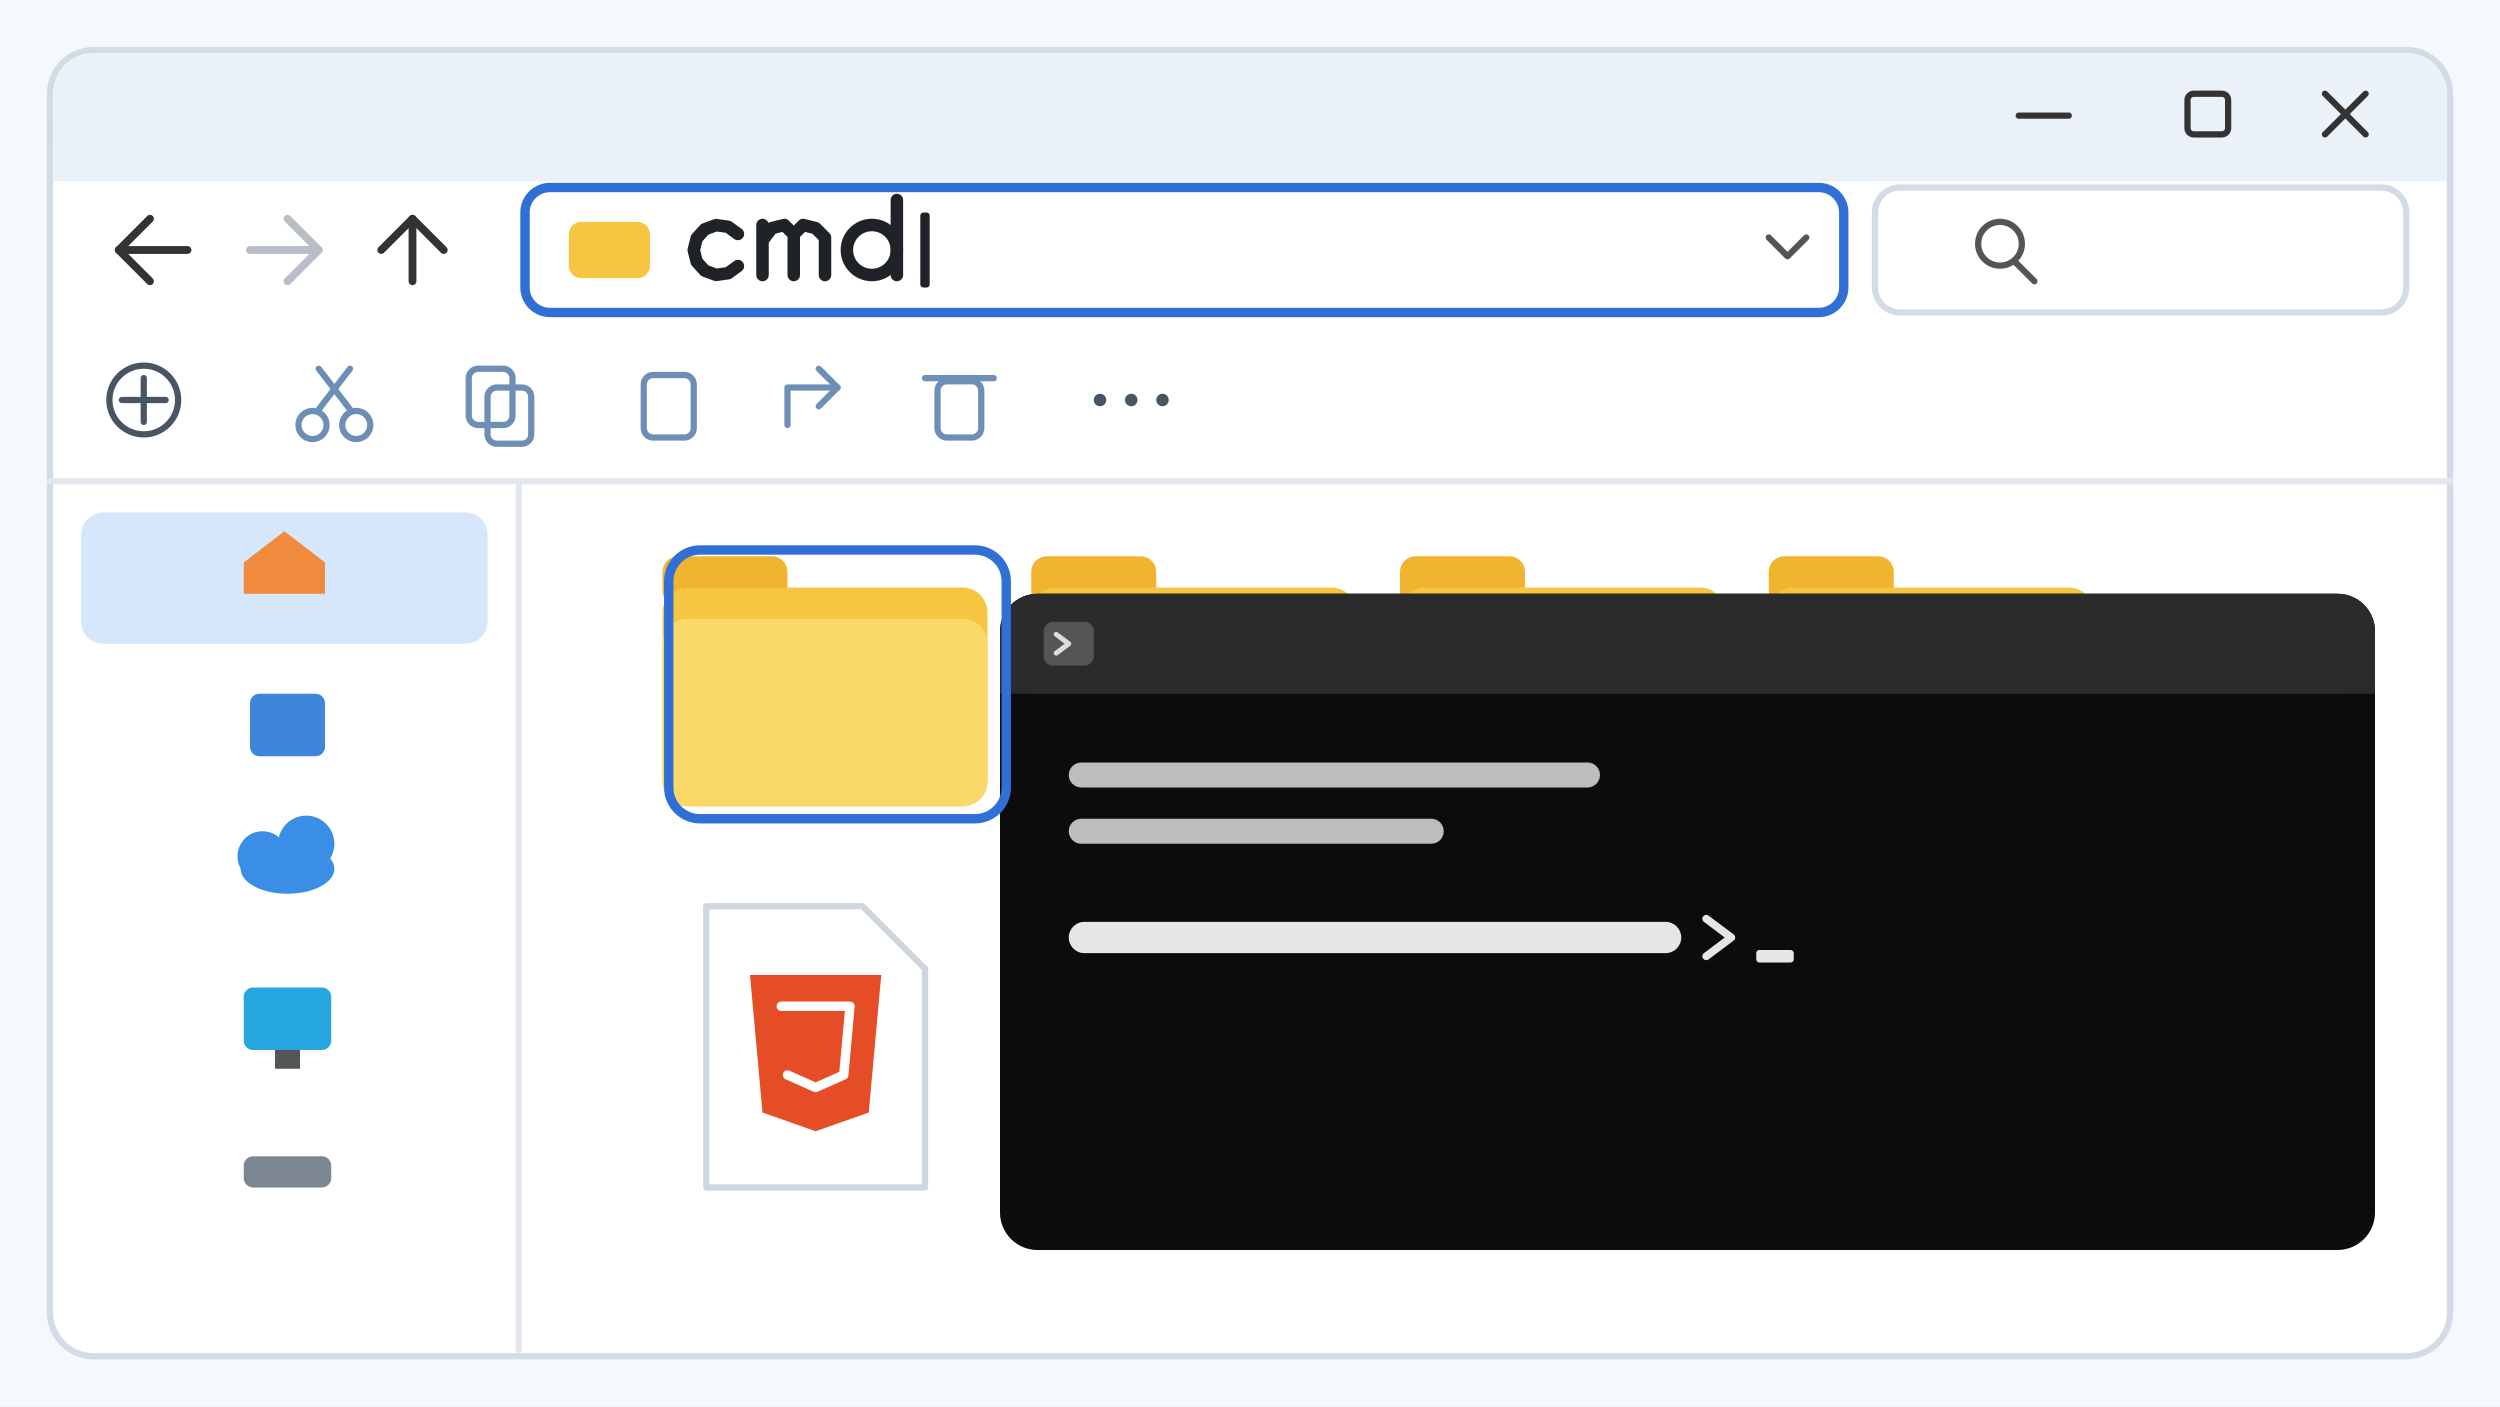
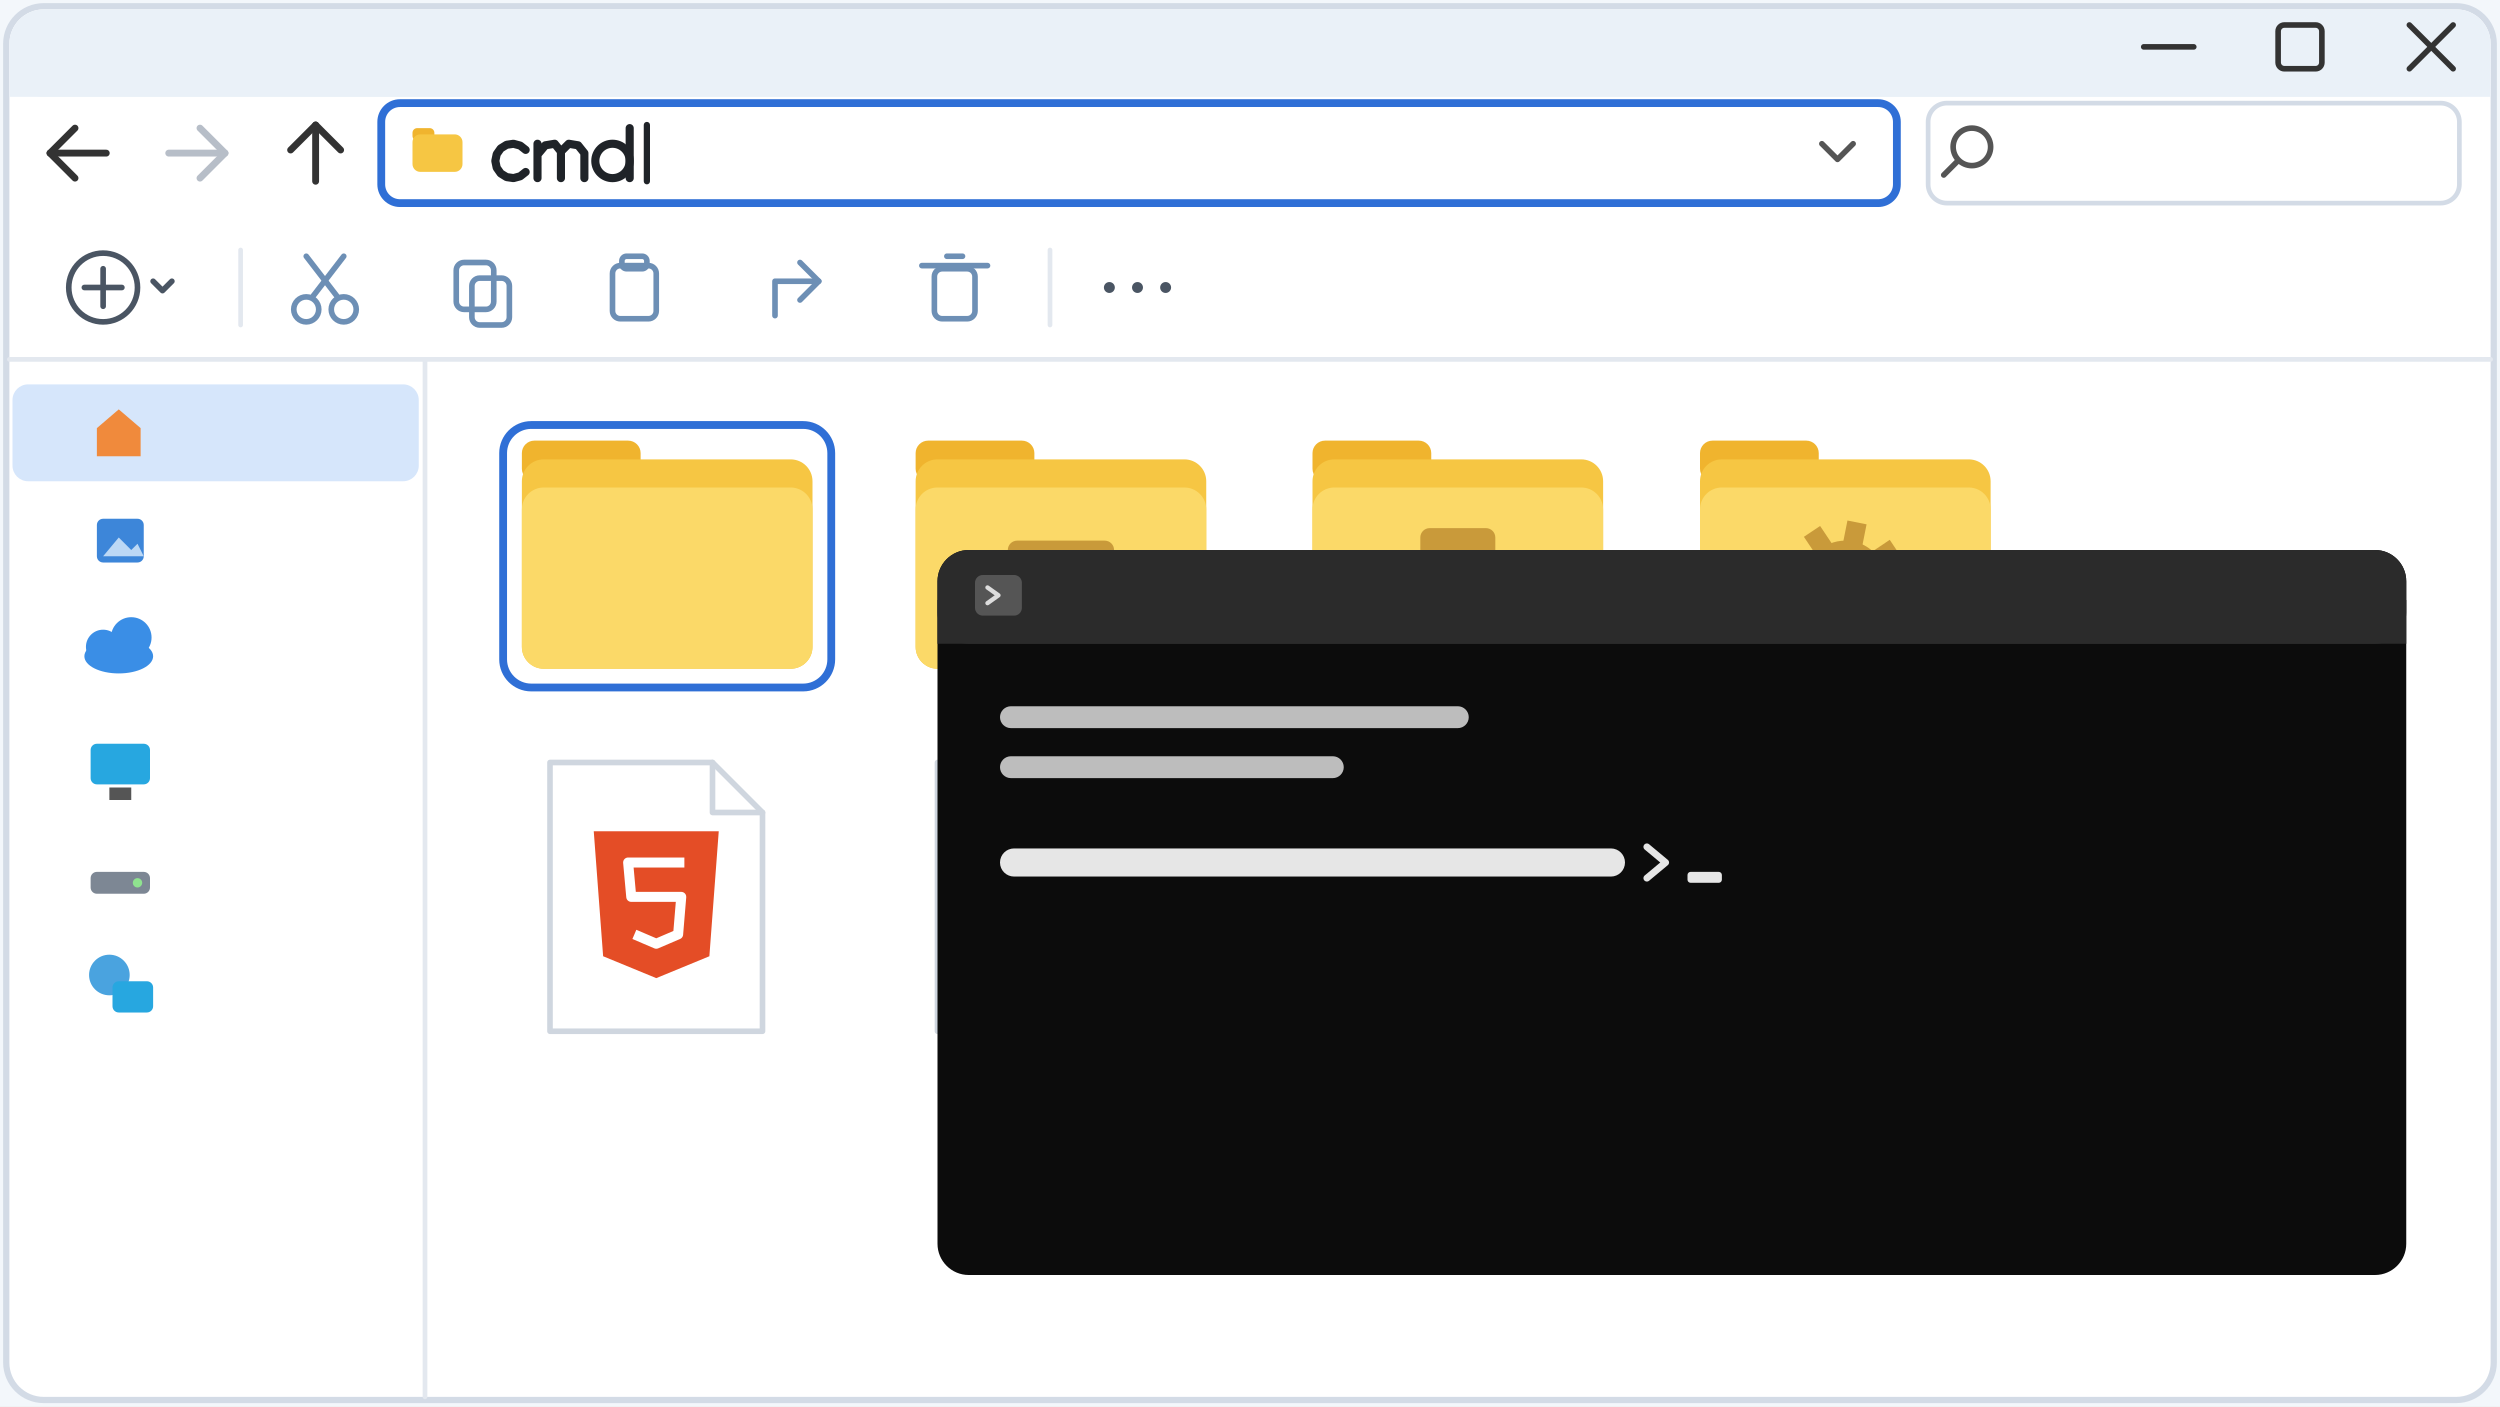
<svg xmlns="http://www.w3.org/2000/svg" viewBox="0 0 800 450" role="img">
  <g>
    <g>
-       <rect x="0" y="0" width="800" height="450" fill="#f5f8fc" />
-     </g>
-   </g>
-   <g>
-     <g>
-       <rect x="16" y="16" width="768" height="418" rx="14" fill="#ffffff" stroke="#d3dbe6" stroke-width="2" stroke-linecap="round" stroke-linejoin="round" />
-     </g>
-     <g>
-       <rect x="17" y="17" width="766" height="40" rx="13" fill="#eaf1f8" />
-       <rect x="17" y="40" width="766" height="18" fill="#eaf1f8" />
-     </g>
-     <g>
-       <path d="M646 37 C646 37 662 37 662 37" fill="none" stroke="#333" stroke-width="2" stroke-linecap="round" stroke-linejoin="round" />
-       <rect x="700" y="30" width="13" height="13" rx="2" fill="none" stroke="#333" stroke-width="2" stroke-linecap="round" stroke-linejoin="round" />
-       <path d="M744 30 C744 30 757 43 757 43" fill="none" stroke="#333" stroke-width="2" stroke-linecap="round" stroke-linejoin="round" />
-       <path d="M757 30 C757 30 744 43 744 43" fill="none" stroke="#333" stroke-width="2" stroke-linecap="round" stroke-linejoin="round" />
-     </g>
-     <g>
-       <path d="M38 80 C38 80 60 80 60 80" fill="none" stroke="#333" stroke-width="2.5" stroke-linecap="round" stroke-linejoin="round" />
-       <path d="M48 70 C48 70 38 80 38 80 C38 80 48 90 48 90" fill="none" stroke="#333" stroke-width="2.5" stroke-linecap="round" stroke-linejoin="round" />
-       <path d="M132 90 C132 90 132 70 132 70" fill="none" stroke="#333" stroke-width="2.5" stroke-linecap="round" stroke-linejoin="round" />
-       <path d="M122 80 C122 80 132 70 132 70 C132 70 142 80 142 80" fill="none" stroke="#333" stroke-width="2.5" stroke-linecap="round" stroke-linejoin="round" />
-     </g>
-     <g>
-       <path d="M80 80 C80 80 102 80 102 80" fill="none" stroke="#b7bec8" stroke-width="2.5" stroke-linecap="round" stroke-linejoin="round" />
-       <path d="M92 70 C92 70 102 80 102 80 C102 80 92 90 92 90" fill="none" stroke="#b7bec8" stroke-width="2.5" stroke-linecap="round" stroke-linejoin="round" />
-     </g>
-     <g>
-       <rect x="600" y="60" width="170" height="40" rx="8" fill="none" stroke="#d3dbe6" stroke-width="2" stroke-linecap="round" stroke-linejoin="round" />
-     </g>
-     <g>
-       <ellipse cx="640" cy="78" rx="7" ry="7" fill="none" stroke="#555" stroke-width="2" stroke-linecap="round" stroke-linejoin="round" />
-       <path d="M645 84 C645 84 651 90 651 90" fill="none" stroke="#555" stroke-width="2" stroke-linecap="round" stroke-linejoin="round" />
-     </g>
-   </g>
-   <g>
-     <g>
-       <ellipse cx="46" cy="128" rx="11" ry="11" fill="none" stroke="#4a5563" stroke-width="2" stroke-linecap="round" stroke-linejoin="round" />
-       <path d="M46 121 C46 121 46 135 46 135" fill="none" stroke="#4a5563" stroke-width="2" stroke-linecap="round" stroke-linejoin="round" />
-       <path d="M39 128 C39 128 53 128 53 128" fill="none" stroke="#4a5563" stroke-width="2" stroke-linecap="round" stroke-linejoin="round" />
-     </g>
-     <g>
-       <ellipse cx="100" cy="136" rx="4.5" ry="4.5" fill="none" stroke="#6d8fb5" stroke-width="2" stroke-linecap="round" stroke-linejoin="round" />
-       <ellipse cx="114" cy="136" rx="4.5" ry="4.5" fill="none" stroke="#6d8fb5" stroke-width="2" stroke-linecap="round" stroke-linejoin="round" />
-       <path d="M102 131 C102 131 112 118 112 118" fill="none" stroke="#6d8fb5" stroke-width="2" stroke-linecap="round" stroke-linejoin="round" />
-       <path d="M112 131 C112 131 102 118 102 118" fill="none" stroke="#6d8fb5" stroke-width="2" stroke-linecap="round" stroke-linejoin="round" />
-     </g>
-     <g>
-       <rect x="150" y="118" width="14" height="18" rx="3" fill="none" stroke="#6d8fb5" stroke-width="2" stroke-linecap="round" stroke-linejoin="round" />
-       <rect x="156" y="124" width="14" height="18" rx="3" fill="none" stroke="#6d8fb5" stroke-width="2" stroke-linecap="round" stroke-linejoin="round" />
-     </g>
-     <g>
-       <rect x="206" y="120" width="16" height="20" rx="3" fill="none" stroke="#6d8fb5" stroke-width="2" stroke-linecap="round" stroke-linejoin="round" />
-     </g>
-     <g>
-       <path d="M252 136 C252 136 252 124 252 124 C252 124 268 124 268 124" fill="none" stroke="#6d8fb5" stroke-width="2" stroke-linecap="round" stroke-linejoin="round" />
-       <path d="M262 118 C262 118 268 124 268 124 C268 124 262 130 262 130" fill="none" stroke="#6d8fb5" stroke-width="2" stroke-linecap="round" stroke-linejoin="round" />
-     </g>
-     <g>
-       <rect x="300" y="122" width="14" height="18" rx="3" fill="none" stroke="#6d8fb5" stroke-width="2" stroke-linecap="round" stroke-linejoin="round" />
-       <path d="M296 121 C296 121 318 121 318 121" fill="none" stroke="#6d8fb5" stroke-width="2" stroke-linecap="round" stroke-linejoin="round" />
-     </g>
-     <g>
-       <ellipse cx="352" cy="128" rx="2" ry="2" fill="#4a5563" />
-       <ellipse cx="362" cy="128" rx="2" ry="2" fill="#4a5563" />
-       <ellipse cx="372" cy="128" rx="2" ry="2" fill="#4a5563" />
-     </g>
-     <g>
-       <path d="M16 154 C16 154 784 154 784 154" fill="none" stroke="#e3e8ef" stroke-width="2" stroke-linecap="round" stroke-linejoin="round" />
-       <path d="M166 154 C166 154 166 432 166 432" fill="none" stroke="#e3e8ef" stroke-width="2" stroke-linecap="round" stroke-linejoin="round" />
-     </g>
-   </g>
-   <g>
-     <g>
-       <rect x="26" y="164" width="130" height="42" rx="7" fill="#d6e6fb" />
-     </g>
-     <g>
-       <path d="M78 190 C78 190 78 180 78 180 C78 180 91 170 91 170 C91 170 104 180 104 180 C104 180 104 190 104 190 C104 190 78 190 78 190Z" fill="#f08a3c" />
-     </g>
-     <g>
-       <rect x="80" y="222" width="24" height="20" rx="3" fill="#3d86d9" />
-     </g>
-     <g>
-       <ellipse cx="92" cy="278" rx="15" ry="8" fill="#3a8ee6" />
-       <ellipse cx="84" cy="274" rx="8" ry="8" fill="#3a8ee6" />
-       <ellipse cx="98" cy="270" rx="9" ry="9" fill="#3a8ee6" />
-     </g>
-     <g>
-       <rect x="78" y="316" width="28" height="20" rx="3" fill="#27a7e0" />
-     </g>
-     <g>
-       <rect x="88" y="336" width="8" height="6" fill="#555" />
-     </g>
-     <g>
-       <rect x="78" y="370" width="28" height="10" rx="3" fill="#7d8794" />
-     </g>
-   </g>
-   <g>
-     <g>
-       <rect x="212" y="178" width="40" height="16" rx="5" fill="#f0b42e" />
-     </g>
-     <g>
-       <rect x="212" y="188" width="104" height="70" rx="8" fill="#f6c643" />
-     </g>
-     <g>
-       <rect x="212" y="198" width="104" height="60" rx="8" fill="#fbd968" />
-     </g>
-     <g>
-       <rect x="330" y="178" width="40" height="16" rx="5" fill="#f0b42e" />
-     </g>
-     <g>
-       <rect x="330" y="188" width="104" height="70" rx="8" fill="#f6c643" />
-     </g>
-     <g>
-       <rect x="330" y="198" width="104" height="60" rx="8" fill="#fbd968" />
-     </g>
-     <g>
-       <rect x="362" y="212" width="40" height="32" rx="4" fill="#c99a3a" />
-     </g>
-     <g>
-       <path d="M366 240 C366 240 378 226 378 226 C378 226 386 234 386 234 C386 234 392 228 392 228 C392 228 398 240 398 240 C398 240 366 240 366 240Z" fill="#fbd968" />
-     </g>
-     <g>
-       <rect x="448" y="178" width="40" height="16" rx="5" fill="#f0b42e" />
-     </g>
-     <g>
-       <rect x="448" y="188" width="104" height="70" rx="8" fill="#f6c643" />
-     </g>
-     <g>
-       <rect x="448" y="198" width="104" height="60" rx="8" fill="#fbd968" />
-     </g>
-     <g>
-       <rect x="486" y="208" width="28" height="40" rx="4" fill="#c99a3a" />
-     </g>
-     <g>
-       <rect x="492" y="220" width="16" height="3" rx="1" fill="#fbd968" />
-       <rect x="492" y="228" width="16" height="3" rx="1" fill="#fbd968" />
-       <rect x="492" y="236" width="12" height="3" rx="1" fill="#fbd968" />
-     </g>
-     <g>
-       <rect x="566" y="178" width="40" height="16" rx="5" fill="#f0b42e" />
-     </g>
-     <g>
-       <rect x="566" y="188" width="104" height="70" rx="8" fill="#f6c643" />
-     </g>
-     <g>
-       <rect x="566" y="198" width="104" height="60" rx="8" fill="#fbd968" />
-     </g>
-     <g>
-       <ellipse cx="618" cy="228" rx="17" ry="17" fill="#c99a3a" />
-     </g>
-     <g>
-       <ellipse cx="618" cy="228" rx="6" ry="6" fill="#fbd968" />
-     </g>
-   </g>
-   <g>
-     <g>
-       <path d="M226 290 C226 290 276 290 276 290 C276 290 296 310 296 310 C296 310 296 380 296 380 C296 380 226 380 226 380 C226 380 226 290 226 290Z" fill="#ffffff" stroke="#cfd6df" stroke-width="2" stroke-linecap="round" stroke-linejoin="round" />
-     </g>
-     <g>
-       <path d="M344 290 C344 290 394 290 394 290 C394 290 414 310 414 310 C414 310 414 380 414 380 C414 380 344 380 344 380 C344 380 344 290 344 290Z" fill="#ffffff" stroke="#cfd6df" stroke-width="2" stroke-linecap="round" stroke-linejoin="round" />
-     </g>
-     <g>
-       <path d="M462 290 C462 290 512 290 512 290 C512 290 532 310 532 310 C532 310 532 380 532 380 C532 380 462 380 462 380 C462 380 462 290 462 290Z" fill="#ffffff" stroke="#cfd6df" stroke-width="2" stroke-linecap="round" stroke-linejoin="round" />
-     </g>
-     <g>
-       <path d="M240 312 C240 312 282 312 282 312 C282 312 278 356 278 356 C278 356 261 362 261 362 C261 362 244 356 244 356 C244 356 240 312 240 312Z" fill="#e44d26" />
-     </g>
-     <g>
-       <path d="M250 322 C250 322 272 322 272 322 C272 322 270 344 270 344 C270 344 261 348 261 348 C261 348 252 344 252 344" fill="none" stroke="#ffffff" stroke-width="3" stroke-linecap="round" stroke-linejoin="round" />
-     </g>
-     <g>
-       <path d="M358 312 C358 312 400 312 400 312 C400 312 396 356 396 356 C396 356 379 362 379 362 C379 362 362 356 362 356 C362 356 358 312 358 312Z" fill="#2965f1" />
-     </g>
-     <g>
-       <path d="M368 322 C368 322 390 322 390 322 C390 322 388 344 388 344 C388 344 379 348 379 348 C379 348 370 344 370 344" fill="none" stroke="#ffffff" stroke-width="3" stroke-linecap="round" stroke-linejoin="round" />
-     </g>
-     <g>
-       <path d="M484 324 C484 324 474 336 474 336 C474 336 484 348 484 348" fill="none" stroke="#5f6b7a" stroke-width="3.5" stroke-linecap="round" stroke-linejoin="round" />
-       <path d="M512 324 C512 324 522 336 522 336 C522 336 512 348 512 348" fill="none" stroke="#5f6b7a" stroke-width="3.5" stroke-linecap="round" stroke-linejoin="round" />
-       <path d="M502 320 C502 320 494 352 494 352" fill="none" stroke="#5f6b7a" stroke-width="3.5" stroke-linecap="round" stroke-linejoin="round" />
-     </g>
-   </g>
-   <g>
-     <g>
-       <rect x="168" y="60" width="422" height="40" rx="8" fill="#ffffff" stroke="#c9d1db" stroke-width="2" stroke-linecap="round" stroke-linejoin="round" />
-     </g>
-     <g>
-       <rect x="182" y="71" width="26" height="18" rx="4" fill="#f6c643" />
-     </g>
-     <g>
-       <path d="M566 76 C566 76 572 82 572 82 C572 82 578 76 578 76" fill="none" stroke="#555" stroke-width="2" stroke-linecap="round" stroke-linejoin="round" />
-     </g>
-   </g>
-   <g>
-     <g>
-       <rect x="168" y="60" width="422" height="40" rx="8" fill="none" stroke="#2f6fd6" stroke-width="3" stroke-linecap="round" stroke-linejoin="round" />
-     </g>
-   </g>
-   <g>
-     <g>
-       <path d="M236.13 85.14 C236.13 85.14 233 87.42 233 87.42 C233 87.42 229.16 87.96 229.16 87.96 C229.16 87.96 225.53 86.63 225.53 86.63 C225.53 86.63 222.94 83.76 222.94 83.76 C222.94 83.76 222 80 222 80 C222 80 222.94 76.24 222.94 76.24 C222.94 76.24 225.53 73.37 225.53 73.37 C225.53 73.37 229.16 72.04 229.16 72.04 C229.16 72.04 233 72.58 233 72.58 C233 72.58 236.13 74.86 236.13 74.86" fill="none" stroke="#1f2328" stroke-width="4" stroke-linecap="round" stroke-linejoin="round" />
-     </g>
-   </g>
-   <g>
-     <g>
-       <path d="M244 88 C244 88 244 72 244 72 C244 72 244 77 244 77 C244 77 247 73 247 73 C247 73 251 72 251 72 C251 72 254 75 254 75 C254 75 254 88 254 88 C254 88 254 75 254 75 C254 75 257 72 257 72 C257 72 261 73 261 73 C261 73 264 76 264 76 C264 76 264 88 264 88" fill="none" stroke="#1f2328" stroke-width="4" stroke-linecap="round" stroke-linejoin="round" />
-     </g>
-   </g>
-   <g>
-     <g>
-       <ellipse cx="279" cy="80" rx="8" ry="8" fill="none" stroke="#1f2328" stroke-width="4" stroke-linecap="round" stroke-linejoin="round" />
-       <path d="M287 64 C287 64 287 88 287 88" fill="none" stroke="#1f2328" stroke-width="4" stroke-linecap="round" stroke-linejoin="round" />
-     </g>
-   </g>
-   <g transform="translate(296 80)">
-     <g>
-       <rect x="-1.5" y="-12" width="3" height="24" rx="1" fill="#1f2328" />
-     </g>
-   </g>
-   <g transform="translate(540 295) translate(-540 -295)">
-     <g>
-       <rect x="320" y="190" width="440" height="210" rx="12" fill="#0c0c0c" />
-     </g>
-     <g>
-       <rect x="320" y="190" width="440" height="32" rx="12" fill="#2b2b2b" />
-       <rect x="320" y="206" width="440" height="16" fill="#2b2b2b" />
-     </g>
-     <g>
-       <rect x="334" y="199" width="16" height="14" rx="3" fill="#555" />
-     </g>
-     <g>
-       <path d="M338 203 C338 203 342 206 342 206 C342 206 338 209 338 209" fill="none" stroke="#ddd" stroke-width="1.6" stroke-linecap="round" stroke-linejoin="round" />
-     </g>
-     <g>
-       <rect x="342" y="244" width="170" height="8" rx="4" fill="#bdbdbd" />
-       <rect x="342" y="262" width="120" height="8" rx="4" fill="#bdbdbd" />
-     </g>
-   </g>
-   <g transform="translate(342 300)">
-     <g>
-       <rect x="0" y="-5" width="196" height="10" rx="5" fill="#e6e6e6" />
-     </g>
-     <g>
-       <path d="M204 -6 C204 -6 212 0 212 0 C212 0 204 6 204 6" fill="none" stroke="#e6e6e6" stroke-width="2.5" stroke-linecap="round" stroke-linejoin="round" />
-     </g>
-   </g>
-   <g transform="translate(562 304)">
-     <g>
-       <rect x="0" y="0" width="12" height="4" rx="1" fill="#e6e6e6" />
-     </g>
-   </g>
-   <g>
-     <g>
-       <rect x="214" y="176" width="108" height="86" rx="10" fill="none" stroke="#2f6fd6" stroke-width="3" stroke-linecap="round" stroke-linejoin="round" />
+       <rect x="0" y="0" width="800" height="450" fill="#f3f7fb" />
+     </g>
+   </g>
+   <g>
+     <g>
+       <rect x="2" y="2" width="796" height="446" rx="12" fill="#ffffff" stroke="#d3dbe6" stroke-width="2" stroke-linecap="round" stroke-linejoin="round" />
+     </g>
+     <g>
+       <rect x="3" y="3" width="794" height="28" rx="11" fill="#eaf1f8" />
+       <rect x="3" y="20" width="794" height="11" fill="#eaf1f8" />
+     </g>
+     <g>
+       <path d="M686 15 C686 15 702 15 702 15" fill="none" stroke="#333" stroke-width="1.8" stroke-linecap="round" stroke-linejoin="round" />
+       <rect x="729" y="8" width="14" height="14" rx="2" fill="none" stroke="#333" stroke-width="1.8" stroke-linecap="round" stroke-linejoin="round" />
+       <path d="M771 8 C771 8 785 22 785 22" fill="none" stroke="#333" stroke-width="1.8" stroke-linecap="round" stroke-linejoin="round" />
+       <path d="M785 8 C785 8 771 22 771 22" fill="none" stroke="#333" stroke-width="1.8" stroke-linecap="round" stroke-linejoin="round" />
+     </g>
+     <g>
+       <path d="M16 49 C16 49 34 49 34 49" fill="none" stroke="#333" stroke-width="2.2" stroke-linecap="round" stroke-linejoin="round" />
+       <path d="M24 41 C24 41 16 49 16 49 C16 49 24 57 24 57" fill="none" stroke="#333" stroke-width="2.2" stroke-linecap="round" stroke-linejoin="round" />
+       <path d="M101 58 C101 58 101 40 101 40" fill="none" stroke="#333" stroke-width="2.2" stroke-linecap="round" stroke-linejoin="round" />
+       <path d="M93 48 C93 48 101 40 101 40 C101 40 109 48 109 48" fill="none" stroke="#333" stroke-width="2.2" stroke-linecap="round" stroke-linejoin="round" />
+     </g>
+     <g>
+       <path d="M54 49 C54 49 72 49 72 49" fill="none" stroke="#b7bec8" stroke-width="2.2" stroke-linecap="round" stroke-linejoin="round" />
+       <path d="M64 41 C64 41 72 49 72 49 C72 49 64 57 64 57" fill="none" stroke="#b7bec8" stroke-width="2.2" stroke-linecap="round" stroke-linejoin="round" />
+     </g>
+     <g>
+       <rect x="617" y="33" width="170" height="32" rx="6" fill="none" stroke="#d3dbe6" stroke-width="1.5" stroke-linecap="round" stroke-linejoin="round" />
+     </g>
+     <g>
+       <ellipse cx="631" cy="47" rx="6" ry="6" fill="none" stroke="#555" stroke-width="1.8" stroke-linecap="round" stroke-linejoin="round" />
+       <path d="M626.5 51.5 C626.5 51.5 622 56 622 56" fill="none" stroke="#555" stroke-width="1.8" stroke-linecap="round" stroke-linejoin="round" />
+     </g>
+   </g>
+   <g>
+     <g>
+       <ellipse cx="33" cy="92" rx="11" ry="11" fill="none" stroke="#4a5563" stroke-width="1.8" stroke-linecap="round" stroke-linejoin="round" />
+       <path d="M33 86 C33 86 33 98 33 98" fill="none" stroke="#4a5563" stroke-width="1.8" stroke-linecap="round" stroke-linejoin="round" />
+       <path d="M27 92 C27 92 39 92 39 92" fill="none" stroke="#4a5563" stroke-width="1.8" stroke-linecap="round" stroke-linejoin="round" />
+       <path d="M49 90 C49 90 52 93 52 93 C52 93 55 90 55 90" fill="none" stroke="#4a5563" stroke-width="1.8" stroke-linecap="round" stroke-linejoin="round" />
+     </g>
+     <g>
+       <ellipse cx="98" cy="99" rx="4" ry="4" fill="none" stroke="#6d8fb5" stroke-width="1.8" stroke-linecap="round" stroke-linejoin="round" />
+       <ellipse cx="110" cy="99" rx="4" ry="4" fill="none" stroke="#6d8fb5" stroke-width="1.8" stroke-linecap="round" stroke-linejoin="round" />
+       <path d="M100 95 C100 95 110 82 110 82" fill="none" stroke="#6d8fb5" stroke-width="1.8" stroke-linecap="round" stroke-linejoin="round" />
+       <path d="M108 95 C108 95 98 82 98 82" fill="none" stroke="#6d8fb5" stroke-width="1.8" stroke-linecap="round" stroke-linejoin="round" />
+     </g>
+     <g>
+       <rect x="146" y="84" width="12" height="15" rx="2.5" fill="none" stroke="#6d8fb5" stroke-width="1.8" stroke-linecap="round" stroke-linejoin="round" />
+       <rect x="151" y="89" width="12" height="15" rx="2.5" fill="none" stroke="#6d8fb5" stroke-width="1.8" stroke-linecap="round" stroke-linejoin="round" />
+     </g>
+     <g>
+       <rect x="196" y="85" width="14" height="17" rx="2.5" fill="none" stroke="#6d8fb5" stroke-width="1.8" stroke-linecap="round" stroke-linejoin="round" />
+       <rect x="199" y="82" width="8" height="4" rx="1.5" fill="none" stroke="#6d8fb5" stroke-width="1.8" stroke-linecap="round" stroke-linejoin="round" />
+     </g>
+     <g>
+       <path d="M248 101 C248 101 248 90 248 90 C248 90 262 90 262 90" fill="none" stroke="#6d8fb5" stroke-width="1.8" stroke-linecap="round" stroke-linejoin="round" />
+       <path d="M256 84 C256 84 262 90 262 90 C262 90 256 96 256 96" fill="none" stroke="#6d8fb5" stroke-width="1.8" stroke-linecap="round" stroke-linejoin="round" />
+     </g>
+     <g>
+       <rect x="299" y="86" width="13" height="16" rx="2.5" fill="none" stroke="#6d8fb5" stroke-width="1.8" stroke-linecap="round" stroke-linejoin="round" />
+       <path d="M295 85 C295 85 316 85 316 85" fill="none" stroke="#6d8fb5" stroke-width="1.8" stroke-linecap="round" stroke-linejoin="round" />
+       <path d="M303 82 C303 82 308 82 308 82" fill="none" stroke="#6d8fb5" stroke-width="1.8" stroke-linecap="round" stroke-linejoin="round" />
+     </g>
+     <g>
+       <ellipse cx="355" cy="92" rx="1.75" ry="1.75" fill="#4a5563" />
+       <ellipse cx="364" cy="92" rx="1.75" ry="1.75" fill="#4a5563" />
+       <ellipse cx="373" cy="92" rx="1.75" ry="1.75" fill="#4a5563" />
+     </g>
+     <g>
+       <path d="M77 80 C77 80 77 104 77 104" fill="none" stroke="#e3e8ef" stroke-width="1.5" stroke-linecap="round" stroke-linejoin="round" />
+       <path d="M336 80 C336 80 336 104 336 104" fill="none" stroke="#e3e8ef" stroke-width="1.5" stroke-linecap="round" stroke-linejoin="round" />
+     </g>
+     <g>
+       <path d="M3 115 C3 115 797 115 797 115" fill="none" stroke="#e3e8ef" stroke-width="1.5" stroke-linecap="round" stroke-linejoin="round" />
+       <path d="M136 115 C136 115 136 447 136 447" fill="none" stroke="#e3e8ef" stroke-width="1.5" stroke-linecap="round" stroke-linejoin="round" />
+     </g>
+   </g>
+   <g>
+     <g>
+       <rect x="4" y="123" width="130" height="31" rx="5" fill="#d6e6fb" />
+     </g>
+     <g>
+       <path d="M31 146 C31 146 31 137 31 137 C31 137 38 131 38 131 C38 131 45 137 45 137 C45 137 45 146 45 146 C45 146 31 146 31 146Z" fill="#f08a3c" />
+     </g>
+     <g>
+       <rect x="31" y="166" width="15" height="14" rx="2" fill="#3d86d9" />
+     </g>
+     <g>
+       <path d="M33 178 C33 178 38 172 38 172 C38 172 42 176 42 176 C42 176 44 174 44 174 C44 174 46 178 46 178 C46 178 33 178 33 178Z" fill="#bcd8f5" />
+     </g>
+     <g>
+       <ellipse cx="38" cy="210" rx="11" ry="5.5" fill="#3a8ee6" />
+       <ellipse cx="33" cy="207" rx="5.5" ry="5.5" fill="#3a8ee6" />
+       <ellipse cx="42" cy="204" rx="6.5" ry="6.5" fill="#3a8ee6" />
+     </g>
+     <g>
+       <rect x="29" y="238" width="19" height="13" rx="2" fill="#27a7e0" />
+     </g>
+     <g>
+       <rect x="35" y="252" width="7" height="4" fill="#555" />
+     </g>
+     <g>
+       <rect x="29" y="279" width="19" height="7" rx="2" fill="#7d8794" />
+     </g>
+     <g>
+       <ellipse cx="44" cy="282.5" rx="1.5" ry="1.5" fill="#8fe38f" />
+     </g>
+     <g>
+       <ellipse cx="35" cy="312" rx="6.5" ry="6.5" fill="#4aa3df" />
+     </g>
+     <g>
+       <rect x="36" y="314" width="13" height="10" rx="2" fill="#27a7e0" />
+     </g>
+   </g>
+   <g>
+     <g>
+       <rect x="167" y="141" width="38" height="13" rx="4" fill="#f0b42e" />
+     </g>
+     <g>
+       <rect x="167" y="147" width="93" height="67" rx="7" fill="#f6c643" />
+     </g>
+     <g>
+       <rect x="167" y="156" width="93" height="58" rx="7" fill="#fbd968" />
+     </g>
+     <g>
+       <rect x="293" y="141" width="38" height="13" rx="4" fill="#f0b42e" />
+     </g>
+     <g>
+       <rect x="293" y="147" width="93" height="67" rx="7" fill="#f6c643" />
+     </g>
+     <g>
+       <rect x="293" y="156" width="93" height="58" rx="7" fill="#fbd968" />
+     </g>
+     <g>
+       <rect x="322.5" y="173" width="34" height="27" rx="3" fill="#c99a3a" />
+     </g>
+     <g>
+       <path d="M326.5 196 C326.5 196 336.5 184 336.5 184 C336.5 184 342.5 191 342.5 191 C342.5 191 347.5 186 347.5 186 C347.5 186 352.5 196 352.5 196 C352.5 196 326.5 196 326.5 196Z" fill="#fbd968" />
+     </g>
+     <g>
+       <ellipse cx="346.5" cy="180" rx="3" ry="3" fill="#fbd968" />
+     </g>
+     <g>
+       <rect x="420" y="141" width="38" height="13" rx="4" fill="#f0b42e" />
+     </g>
+     <g>
+       <rect x="420" y="147" width="93" height="67" rx="7" fill="#f6c643" />
+     </g>
+     <g>
+       <rect x="420" y="156" width="93" height="58" rx="7" fill="#fbd968" />
+     </g>
+     <g>
+       <rect x="454.5" y="169" width="24" height="34" rx="3" fill="#c99a3a" />
+     </g>
+     <g>
+       <rect x="459.5" y="179" width="14" height="2.5" rx="1" fill="#fbd968" />
+       <rect x="459.5" y="186" width="14" height="2.5" rx="1" fill="#fbd968" />
+       <rect x="459.5" y="193" width="10" height="2.5" rx="1" fill="#fbd968" />
+     </g>
+     <g>
+       <rect x="544" y="141" width="38" height="13" rx="4" fill="#f0b42e" />
+     </g>
+     <g>
+       <rect x="544" y="147" width="93" height="67" rx="7" fill="#f6c643" />
+     </g>
+     <g>
+       <rect x="544" y="156" width="93" height="58" rx="7" fill="#fbd968" />
+     </g>
+     <g>
+       <path d="M606.5 186 C606.5 186 605.28 192.12 605.28 192.12" fill="none" stroke="#c99a3a" stroke-width="7" stroke-linecap="butt" stroke-linejoin="round" />
+       <path d="M601.81 197.31 C601.81 197.31 596.62 200.78 596.62 200.78" fill="none" stroke="#c99a3a" stroke-width="7" stroke-linecap="butt" stroke-linejoin="round" />
+       <path d="M590.5 202 C590.5 202 584.38 200.78 584.38 200.78" fill="none" stroke="#c99a3a" stroke-width="7" stroke-linecap="butt" stroke-linejoin="round" />
+       <path d="M579.19 197.31 C579.19 197.31 575.72 192.12 575.72 192.12" fill="none" stroke="#c99a3a" stroke-width="7" stroke-linecap="butt" stroke-linejoin="round" />
+       <path d="M574.5 186 C574.5 186 575.72 179.88 575.72 179.88" fill="none" stroke="#c99a3a" stroke-width="7" stroke-linecap="butt" stroke-linejoin="round" />
+       <path d="M579.19 174.69 C579.19 174.69 584.38 171.22 584.38 171.22" fill="none" stroke="#c99a3a" stroke-width="7" stroke-linecap="butt" stroke-linejoin="round" />
+       <path d="M590.5 170 C590.5 170 596.62 171.22 596.62 171.22" fill="none" stroke="#c99a3a" stroke-width="7" stroke-linecap="butt" stroke-linejoin="round" />
+       <path d="M601.81 174.69 C601.81 174.69 605.28 179.88 605.28 179.88" fill="none" stroke="#c99a3a" stroke-width="7" stroke-linecap="butt" stroke-linejoin="round" />
+     </g>
+     <g>
+       <ellipse cx="590.5" cy="186" rx="13" ry="13" fill="#c99a3a" />
+     </g>
+     <g>
+       <ellipse cx="590.5" cy="186" rx="5" ry="5" fill="#fbd968" />
+     </g>
+   </g>
+   <g>
+     <g>
+       <path d="M176 244 C176 244 228 244 228 244 C228 244 244 260 244 260 C244 260 244 330 244 330 C244 330 176 330 176 330 C176 330 176 244 176 244Z" fill="#ffffff" stroke="#cfd6df" stroke-width="1.8" stroke-linecap="round" stroke-linejoin="round" />
+     </g>
+     <g>
+       <path d="M228 244 C228 244 228 260 228 260 C228 260 244 260 244 260" fill="none" stroke="#cfd6df" stroke-width="1.8" stroke-linecap="round" stroke-linejoin="round" />
+     </g>
+     <g>
+       <path d="M300 244 C300 244 352 244 352 244 C352 244 368 260 368 260 C368 260 368 330 368 330 C368 330 300 330 300 330 C300 330 300 244 300 244Z" fill="#ffffff" stroke="#cfd6df" stroke-width="1.8" stroke-linecap="round" stroke-linejoin="round" />
+     </g>
+     <g>
+       <path d="M352 244 C352 244 352 260 352 260 C352 260 368 260 368 260" fill="none" stroke="#cfd6df" stroke-width="1.8" stroke-linecap="round" stroke-linejoin="round" />
+     </g>
+     <g>
+       <path d="M426 244 C426 244 478 244 478 244 C478 244 494 260 494 260 C494 260 494 330 494 330 C494 330 426 330 426 330 C426 330 426 244 426 244Z" fill="#ffffff" stroke="#cfd6df" stroke-width="1.8" stroke-linecap="round" stroke-linejoin="round" />
+     </g>
+     <g>
+       <path d="M478 244 C478 244 478 260 478 260 C478 260 494 260 494 260" fill="none" stroke="#cfd6df" stroke-width="1.8" stroke-linecap="round" stroke-linejoin="round" />
+     </g>
+     <g>
+       <path d="M190 266 C190 266 230 266 230 266 C230 266 227 306 227 306 C227 306 210 313 210 313 C210 313 193 306 193 306 C193 306 190 266 190 266Z" fill="#e44d26" />
+     </g>
+     <g>
+       <path d="M219 276 C219 276 201 276 201 276 C201 276 202 287 202 287 C202 287 218 287 218 287 C218 287 217 299 217 299 C217 299 210 302 210 302 C210 302 203 299 203 299" fill="none" stroke="#ffffff" stroke-width="3.2" stroke-linecap="butt" stroke-linejoin="round" />
+     </g>
+     <g>
+       <path d="M314 266 C314 266 354 266 354 266 C354 266 351 306 351 306 C351 306 334 313 334 313 C334 313 317 306 317 306 C317 306 314 266 314 266Z" fill="#2965f1" />
+     </g>
+     <g>
+       <path d="M325 276 C325 276 343 276 343 276 C343 276 335 286 335 286 C335 286 342 287 342 287 C342 287 341 299 341 299 C341 299 334 302 334 302 C334 302 327 299 327 299" fill="none" stroke="#ffffff" stroke-width="3.2" stroke-linecap="butt" stroke-linejoin="round" />
+     </g>
+     <g>
+       <path d="M450 278 C450 278 440 289 440 289 C440 289 450 300 450 300" fill="none" stroke="#5f6b7a" stroke-width="3.2" stroke-linecap="round" stroke-linejoin="round" />
+       <path d="M470 278 C470 278 480 289 480 289 C480 289 470 300 470 300" fill="none" stroke="#5f6b7a" stroke-width="3.2" stroke-linecap="round" stroke-linejoin="round" />
+       <path d="M464 274 C464 274 456 304 456 304" fill="none" stroke="#5f6b7a" stroke-width="3.2" stroke-linecap="round" stroke-linejoin="round" />
+     </g>
+   </g>
+   <g>
+     <g>
+       <rect x="122" y="33" width="485" height="32" rx="6" fill="#ffffff" stroke="#c9d1db" stroke-width="1.5" stroke-linecap="round" stroke-linejoin="round" />
+     </g>
+     <g>
+       <rect x="132" y="41" width="7" height="4" rx="1.5" fill="#f0b42e" />
+     </g>
+     <g>
+       <rect x="132" y="43" width="16" height="12" rx="2.5" fill="#f6c643" />
+     </g>
+     <g>
+       <path d="M583 46 C583 46 588 51 588 51 C588 51 593 46 593 46" fill="none" stroke="#555" stroke-width="1.8" stroke-linecap="round" stroke-linejoin="round" />
+     </g>
+   </g>
+   <g>
+     <g>
+       <rect x="122" y="33" width="485" height="32" rx="6" fill="none" stroke="#2f6fd6" stroke-width="2.5" stroke-linecap="round" stroke-linejoin="round" />
+     </g>
+   </g>
+   <g>
+     <g>
+       <path d="M168.21 55.04 C168.21 55.04 166.47 56.41 166.47 56.41 C166.47 56.41 164.32 56.99 164.32 56.99 C164.32 56.99 162.12 56.67 162.12 56.67 C162.12 56.67 160.23 55.5 160.23 55.5 C160.23 55.5 158.95 53.68 158.95 53.68 C158.95 53.68 158.5 51.5 158.5 51.5 C158.5 51.5 158.95 49.32 158.95 49.32 C158.95 49.32 160.23 47.5 160.23 47.5 C160.23 47.5 162.12 46.33 162.12 46.33 C162.12 46.33 164.32 46.01 164.32 46.01 C164.32 46.01 166.47 46.59 166.47 46.59 C166.47 46.59 168.21 47.96 168.21 47.96" fill="none" stroke="#1f2328" stroke-width="2.6" stroke-linecap="round" stroke-linejoin="round" />
+     </g>
+   </g>
+   <g>
+     <g>
+       <path d="M172 57 C172 57 172 46 172 46 C172 46 172 49.5 172 49.5 C172 49.5 174.5 46.5 174.5 46.5 C174.5 46.5 177.5 46 177.5 46 C177.5 46 179.5 48.5 179.5 48.5 C179.5 48.5 179.5 57 179.5 57 C179.5 57 179.5 48.5 179.5 48.5 C179.5 48.5 182 46 182 46 C182 46 185 46.5 185 46.5 C185 46.5 187 49 187 49 C187 49 187 57 187 57" fill="none" stroke="#1f2328" stroke-width="2.6" stroke-linecap="round" stroke-linejoin="round" />
+     </g>
+   </g>
+   <g>
+     <g>
+       <ellipse cx="196" cy="51.5" rx="5.5" ry="5.5" fill="none" stroke="#1f2328" stroke-width="2.6" stroke-linecap="round" stroke-linejoin="round" />
+       <path d="M201.5 41 C201.5 41 201.5 57 201.5 57" fill="none" stroke="#1f2328" stroke-width="2.6" stroke-linecap="round" stroke-linejoin="round" />
+     </g>
+   </g>
+   <g transform="translate(207 49)">
+     <g>
+       <rect x="-1" y="-10" width="2" height="20" rx="1" fill="#1f2328" />
+     </g>
+   </g>
+   <g transform="translate(535 292) translate(-535 -292)">
+     <g>
+       <rect x="300" y="176" width="470" height="232" rx="10" fill="#0c0c0c" />
+     </g>
+     <g>
+       <rect x="300" y="176" width="470" height="30" rx="10" fill="#2b2b2b" />
+       <rect x="300" y="192" width="470" height="14" fill="#2b2b2b" />
+     </g>
+     <g>
+       <rect x="312" y="184" width="15" height="13" rx="2.5" fill="#555" />
+     </g>
+     <g>
+       <path d="M316 188 C316 188 319.5 190.5 319.5 190.5 C319.5 190.5 316 193 316 193" fill="none" stroke="#ddd" stroke-width="1.4" stroke-linecap="round" stroke-linejoin="round" />
+     </g>
+     <g>
+       <rect x="320" y="226" width="150" height="7" rx="3.5" fill="#bdbdbd" />
+       <rect x="320" y="242" width="110" height="7" rx="3.5" fill="#bdbdbd" />
+     </g>
+   </g>
+   <g transform="translate(320 276)">
+     <g>
+       <rect x="0" y="-4.5" width="200" height="9" rx="4.5" fill="#e6e6e6" />
+     </g>
+     <g>
+       <path d="M207 -5 C207 -5 213 0 213 0 C213 0 207 5 207 5" fill="none" stroke="#e6e6e6" stroke-width="2.2" stroke-linecap="round" stroke-linejoin="round" />
+     </g>
+   </g>
+   <g transform="translate(540 279)">
+     <g>
+       <rect x="0" y="0" width="11" height="3.5" rx="1" fill="#e6e6e6" />
+     </g>
+   </g>
+   <g>
+     <g>
+       <rect x="161" y="136" width="105" height="84" rx="9" fill="none" stroke="#2f6fd6" stroke-width="2.5" stroke-linecap="round" stroke-linejoin="round" />
    </g>
  </g>
</svg>
